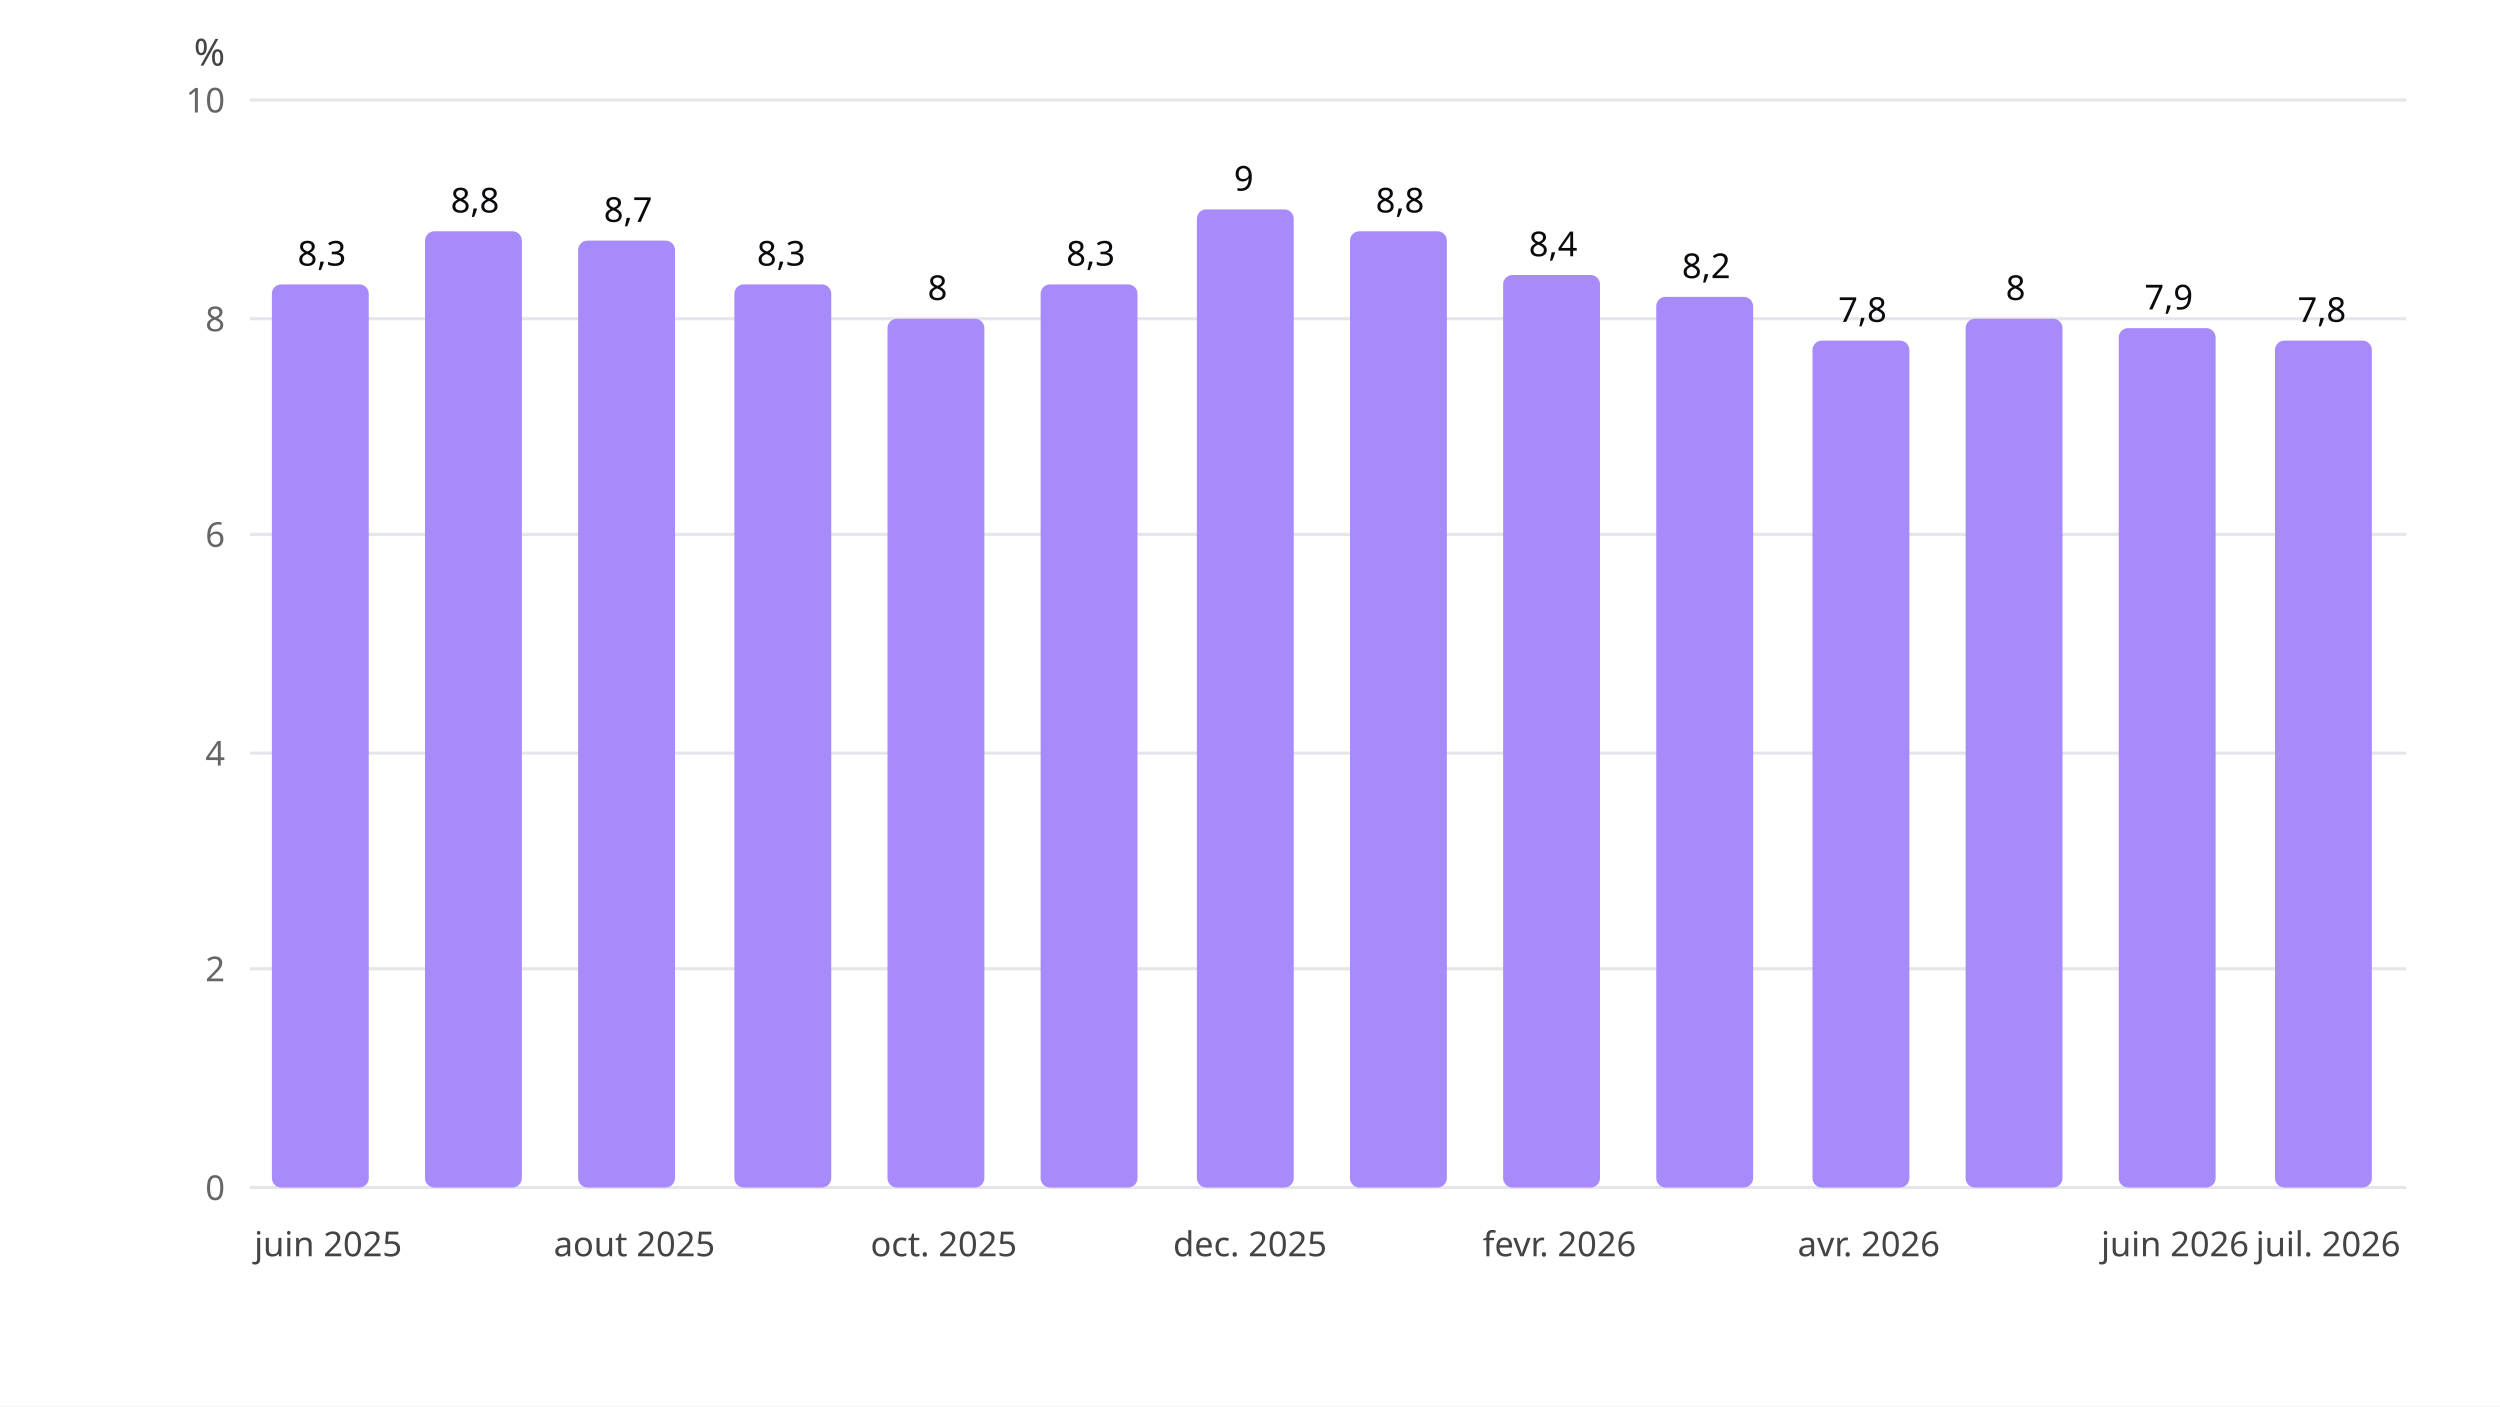
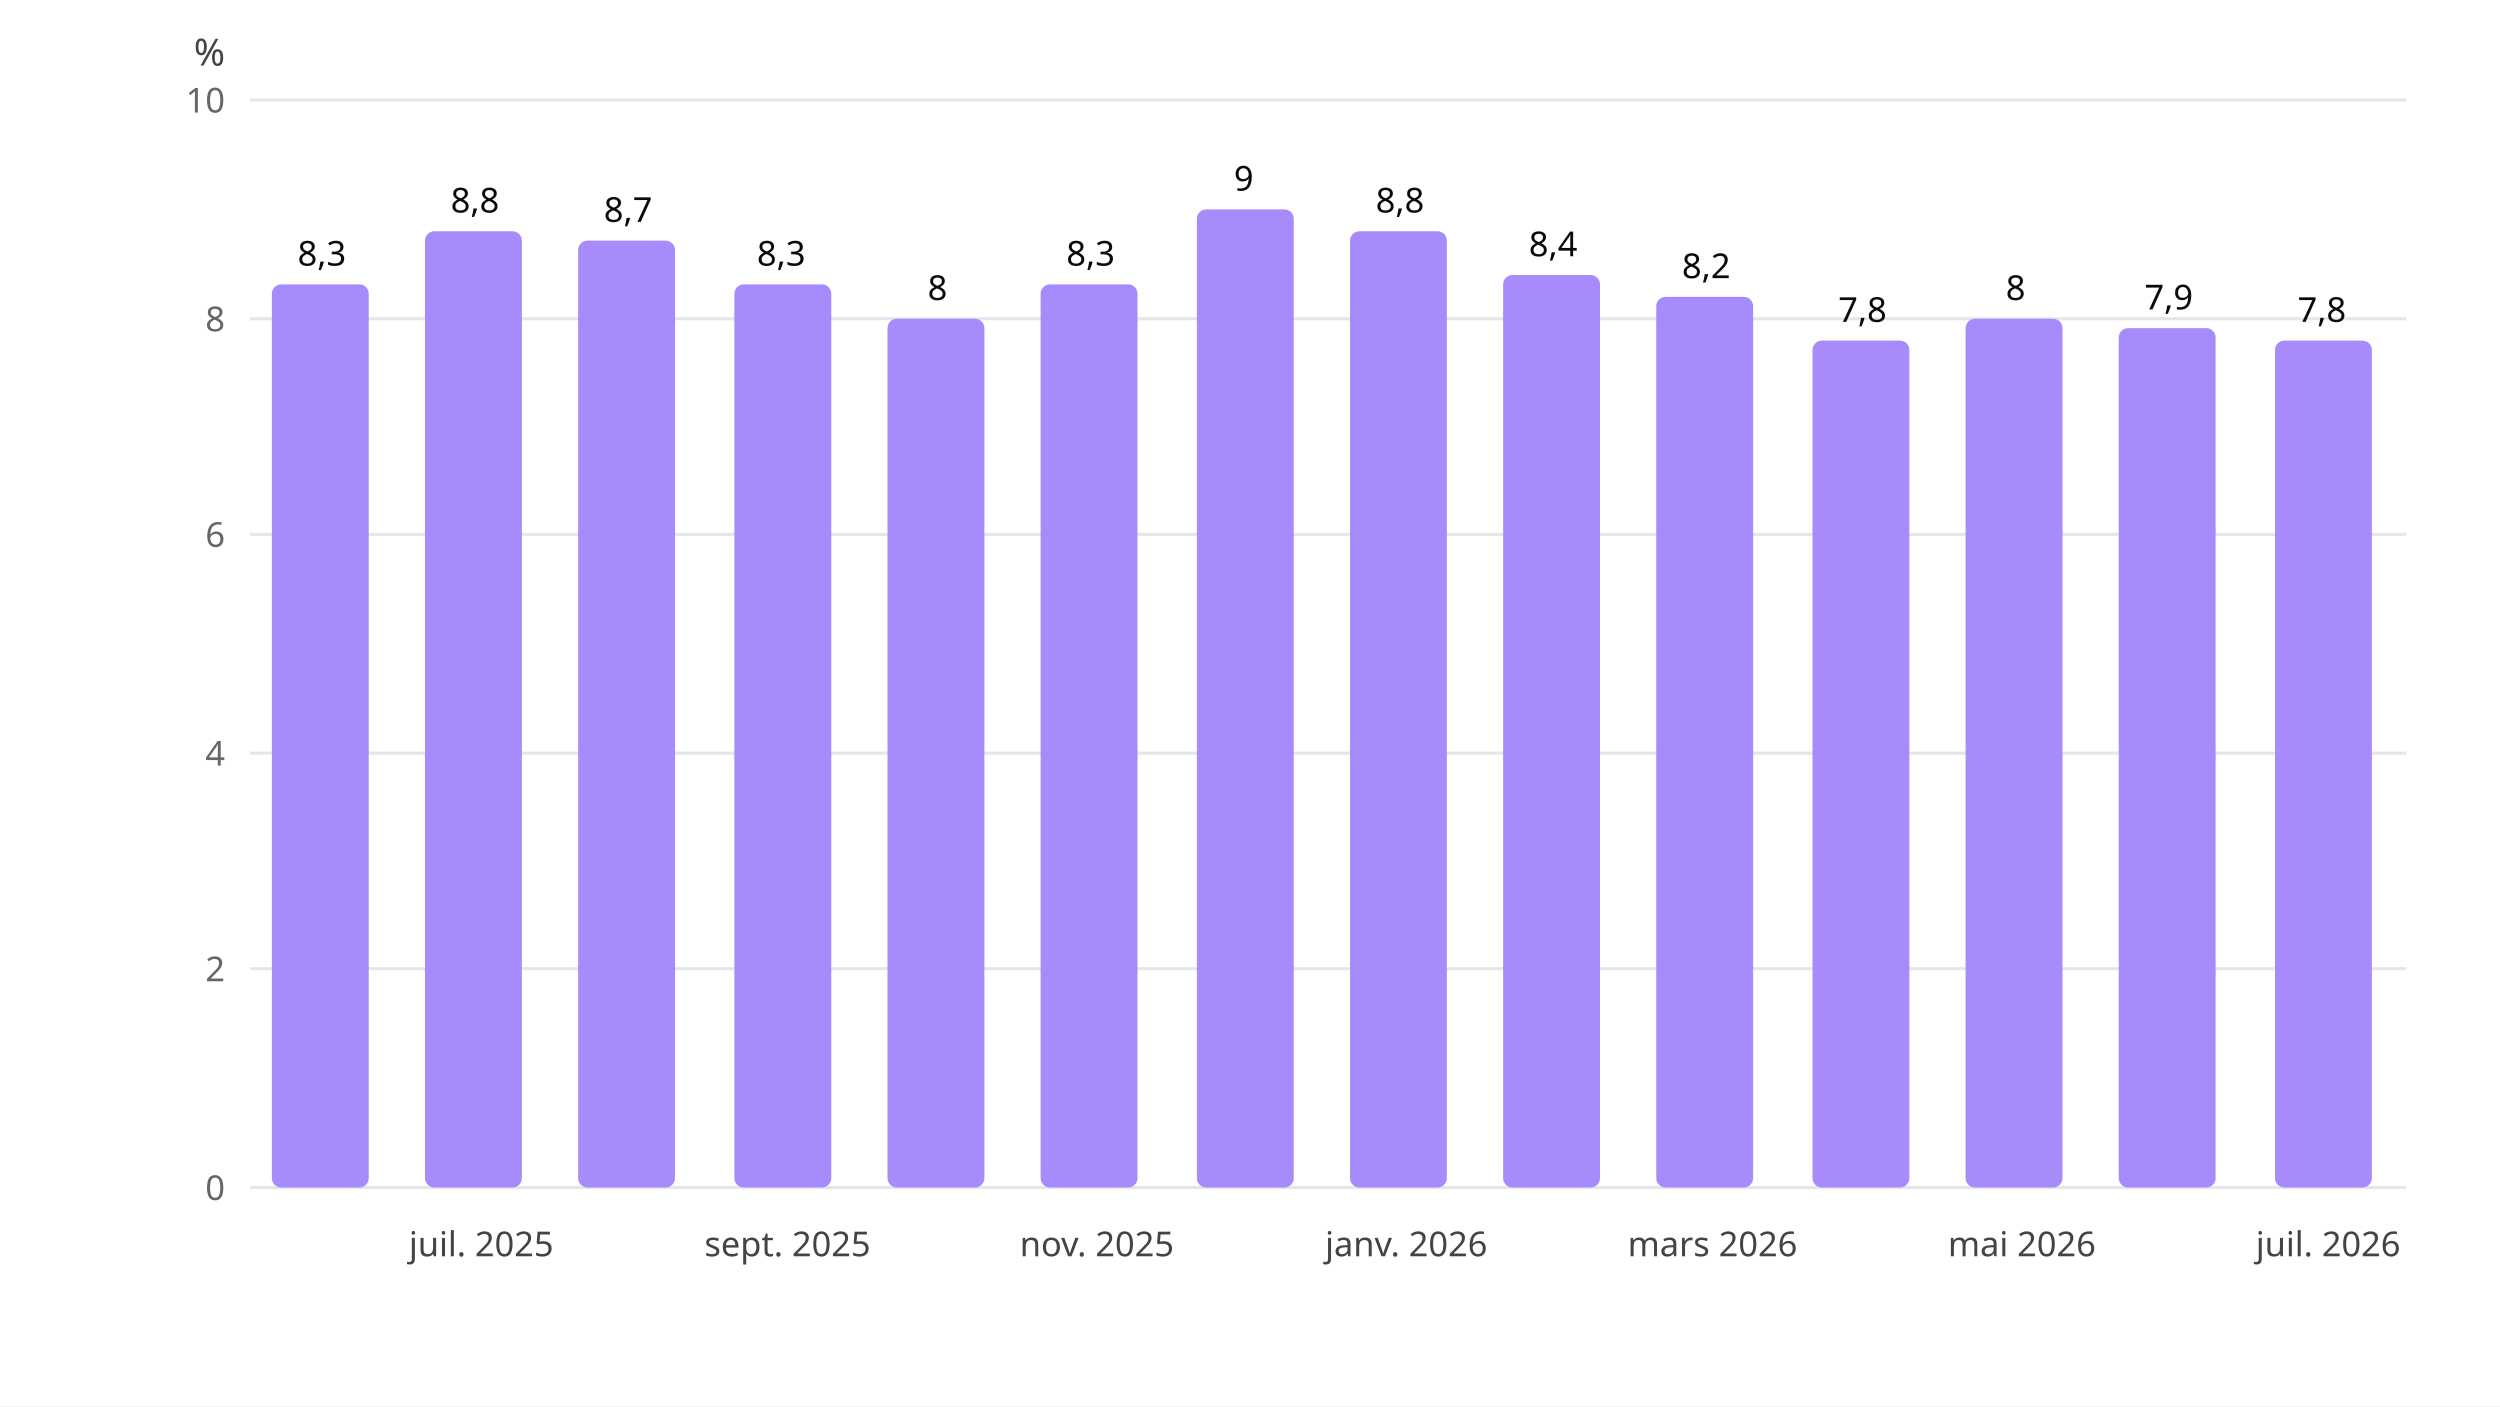
<svg xmlns="http://www.w3.org/2000/svg" viewBox="0 0 800 450" font-family="ui-sans-serif, system-ui">
  <rect width="800" height="450" fill="#ffffff" />
  <line x1="80" y1="380" x2="770" y2="380" stroke="#e5e5ea" stroke-width="1" />
  <text x="72" y="384" text-anchor="end" fill="#666" font-size="11" font-family="ui-monospace">0</text>
  <line x1="80" y1="310" x2="770" y2="310" stroke="#e5e5ea" stroke-width="1" />
  <text x="72" y="314" text-anchor="end" fill="#666" font-size="11" font-family="ui-monospace">2</text>
  <line x1="80" y1="241" x2="770" y2="241" stroke="#e5e5ea" stroke-width="1" />
  <text x="72" y="245" text-anchor="end" fill="#666" font-size="11" font-family="ui-monospace">4</text>
  <line x1="80" y1="171" x2="770" y2="171" stroke="#e5e5ea" stroke-width="1" />
  <text x="72" y="175" text-anchor="end" fill="#666" font-size="11" font-family="ui-monospace">6</text>
  <line x1="80" y1="102" x2="770" y2="102" stroke="#e5e5ea" stroke-width="1" />
  <text x="72" y="106" text-anchor="end" fill="#666" font-size="11" font-family="ui-monospace">8</text>
  <line x1="80" y1="32" x2="770" y2="32" stroke="#e5e5ea" stroke-width="1" />
  <text x="72" y="36" text-anchor="end" fill="#666" font-size="11" font-family="ui-monospace">10</text>
  <text x="72" y="21" text-anchor="end" fill="#444" font-size="12" font-family="ui-monospace">%</text>
  <rect x="87" y="91" width="31" height="289" fill="#a78bfa" rx="3" />
  <text x="103" y="85" text-anchor="middle" fill="#0a0a0e" font-size="11" font-family="ui-monospace">8,3</text>
-   <text x="105" y="402" text-anchor="middle" fill="#444" font-size="11">juin 2025</text>
  <rect x="136" y="74" width="31" height="306" fill="#a78bfa" rx="3" />
  <text x="152" y="68" text-anchor="middle" fill="#0a0a0e" font-size="11" font-family="ui-monospace">8,8</text>
+   <text x="154" y="402" text-anchor="middle" fill="#444" font-size="11">juil. 2025</text>
  <rect x="185" y="77" width="31" height="303" fill="#a78bfa" rx="3" />
  <text x="201" y="71" text-anchor="middle" fill="#0a0a0e" font-size="11" font-family="ui-monospace">8,7</text>
-   <text x="203" y="402" text-anchor="middle" fill="#444" font-size="11">aout 2025</text>
  <rect x="235" y="91" width="31" height="289" fill="#a78bfa" rx="3" />
  <text x="250" y="85" text-anchor="middle" fill="#0a0a0e" font-size="11" font-family="ui-monospace">8,3</text>
+   <text x="252" y="402" text-anchor="middle" fill="#444" font-size="11">sept. 2025</text>
  <rect x="284" y="102" width="31" height="278" fill="#a78bfa" rx="3" />
  <text x="300" y="96" text-anchor="middle" fill="#0a0a0e" font-size="11" font-family="ui-monospace">8</text>
-   <text x="302" y="402" text-anchor="middle" fill="#444" font-size="11">oct. 2025</text>
  <rect x="333" y="91" width="31" height="289" fill="#a78bfa" rx="3" />
  <text x="349" y="85" text-anchor="middle" fill="#0a0a0e" font-size="11" font-family="ui-monospace">8,3</text>
+   <text x="351" y="402" text-anchor="middle" fill="#444" font-size="11">nov. 2025</text>
  <rect x="383" y="67" width="31" height="313" fill="#a78bfa" rx="3" />
  <text x="398" y="61" text-anchor="middle" fill="#0a0a0e" font-size="11" font-family="ui-monospace">9</text>
-   <text x="400" y="402" text-anchor="middle" fill="#444" font-size="11">dec. 2025</text>
  <rect x="432" y="74" width="31" height="306" fill="#a78bfa" rx="3" />
  <text x="448" y="68" text-anchor="middle" fill="#0a0a0e" font-size="11" font-family="ui-monospace">8,8</text>
+   <text x="450" y="402" text-anchor="middle" fill="#444" font-size="11">janv. 2026</text>
  <rect x="481" y="88" width="31" height="292" fill="#a78bfa" rx="3" />
  <text x="497" y="82" text-anchor="middle" fill="#0a0a0e" font-size="11" font-family="ui-monospace">8,4</text>
-   <text x="499" y="402" text-anchor="middle" fill="#444" font-size="11">fevr. 2026</text>
  <rect x="530" y="95" width="31" height="285" fill="#a78bfa" rx="3" />
  <text x="546" y="89" text-anchor="middle" fill="#0a0a0e" font-size="11" font-family="ui-monospace">8,2</text>
+   <text x="548" y="402" text-anchor="middle" fill="#444" font-size="11">mars 2026</text>
  <rect x="580" y="109" width="31" height="271" fill="#a78bfa" rx="3" />
  <text x="596" y="103" text-anchor="middle" fill="#0a0a0e" font-size="11" font-family="ui-monospace">7,8</text>
-   <text x="598" y="402" text-anchor="middle" fill="#444" font-size="11">avr. 2026</text>
  <rect x="629" y="102" width="31" height="278" fill="#a78bfa" rx="3" />
  <text x="645" y="96" text-anchor="middle" fill="#0a0a0e" font-size="11" font-family="ui-monospace">8</text>
+   <text x="647" y="402" text-anchor="middle" fill="#444" font-size="11">mai 2026</text>
  <rect x="678" y="105" width="31" height="275" fill="#a78bfa" rx="3" />
  <text x="694" y="99" text-anchor="middle" fill="#0a0a0e" font-size="11" font-family="ui-monospace">7,9</text>
-   <text x="696" y="402" text-anchor="middle" fill="#444" font-size="11">juin 2026</text>
  <rect x="728" y="109" width="31" height="271" fill="#a78bfa" rx="3" />
  <text x="743" y="103" text-anchor="middle" fill="#0a0a0e" font-size="11" font-family="ui-monospace">7,8</text>
  <text x="745" y="402" text-anchor="middle" fill="#444" font-size="11">juil. 2026</text>
</svg>
